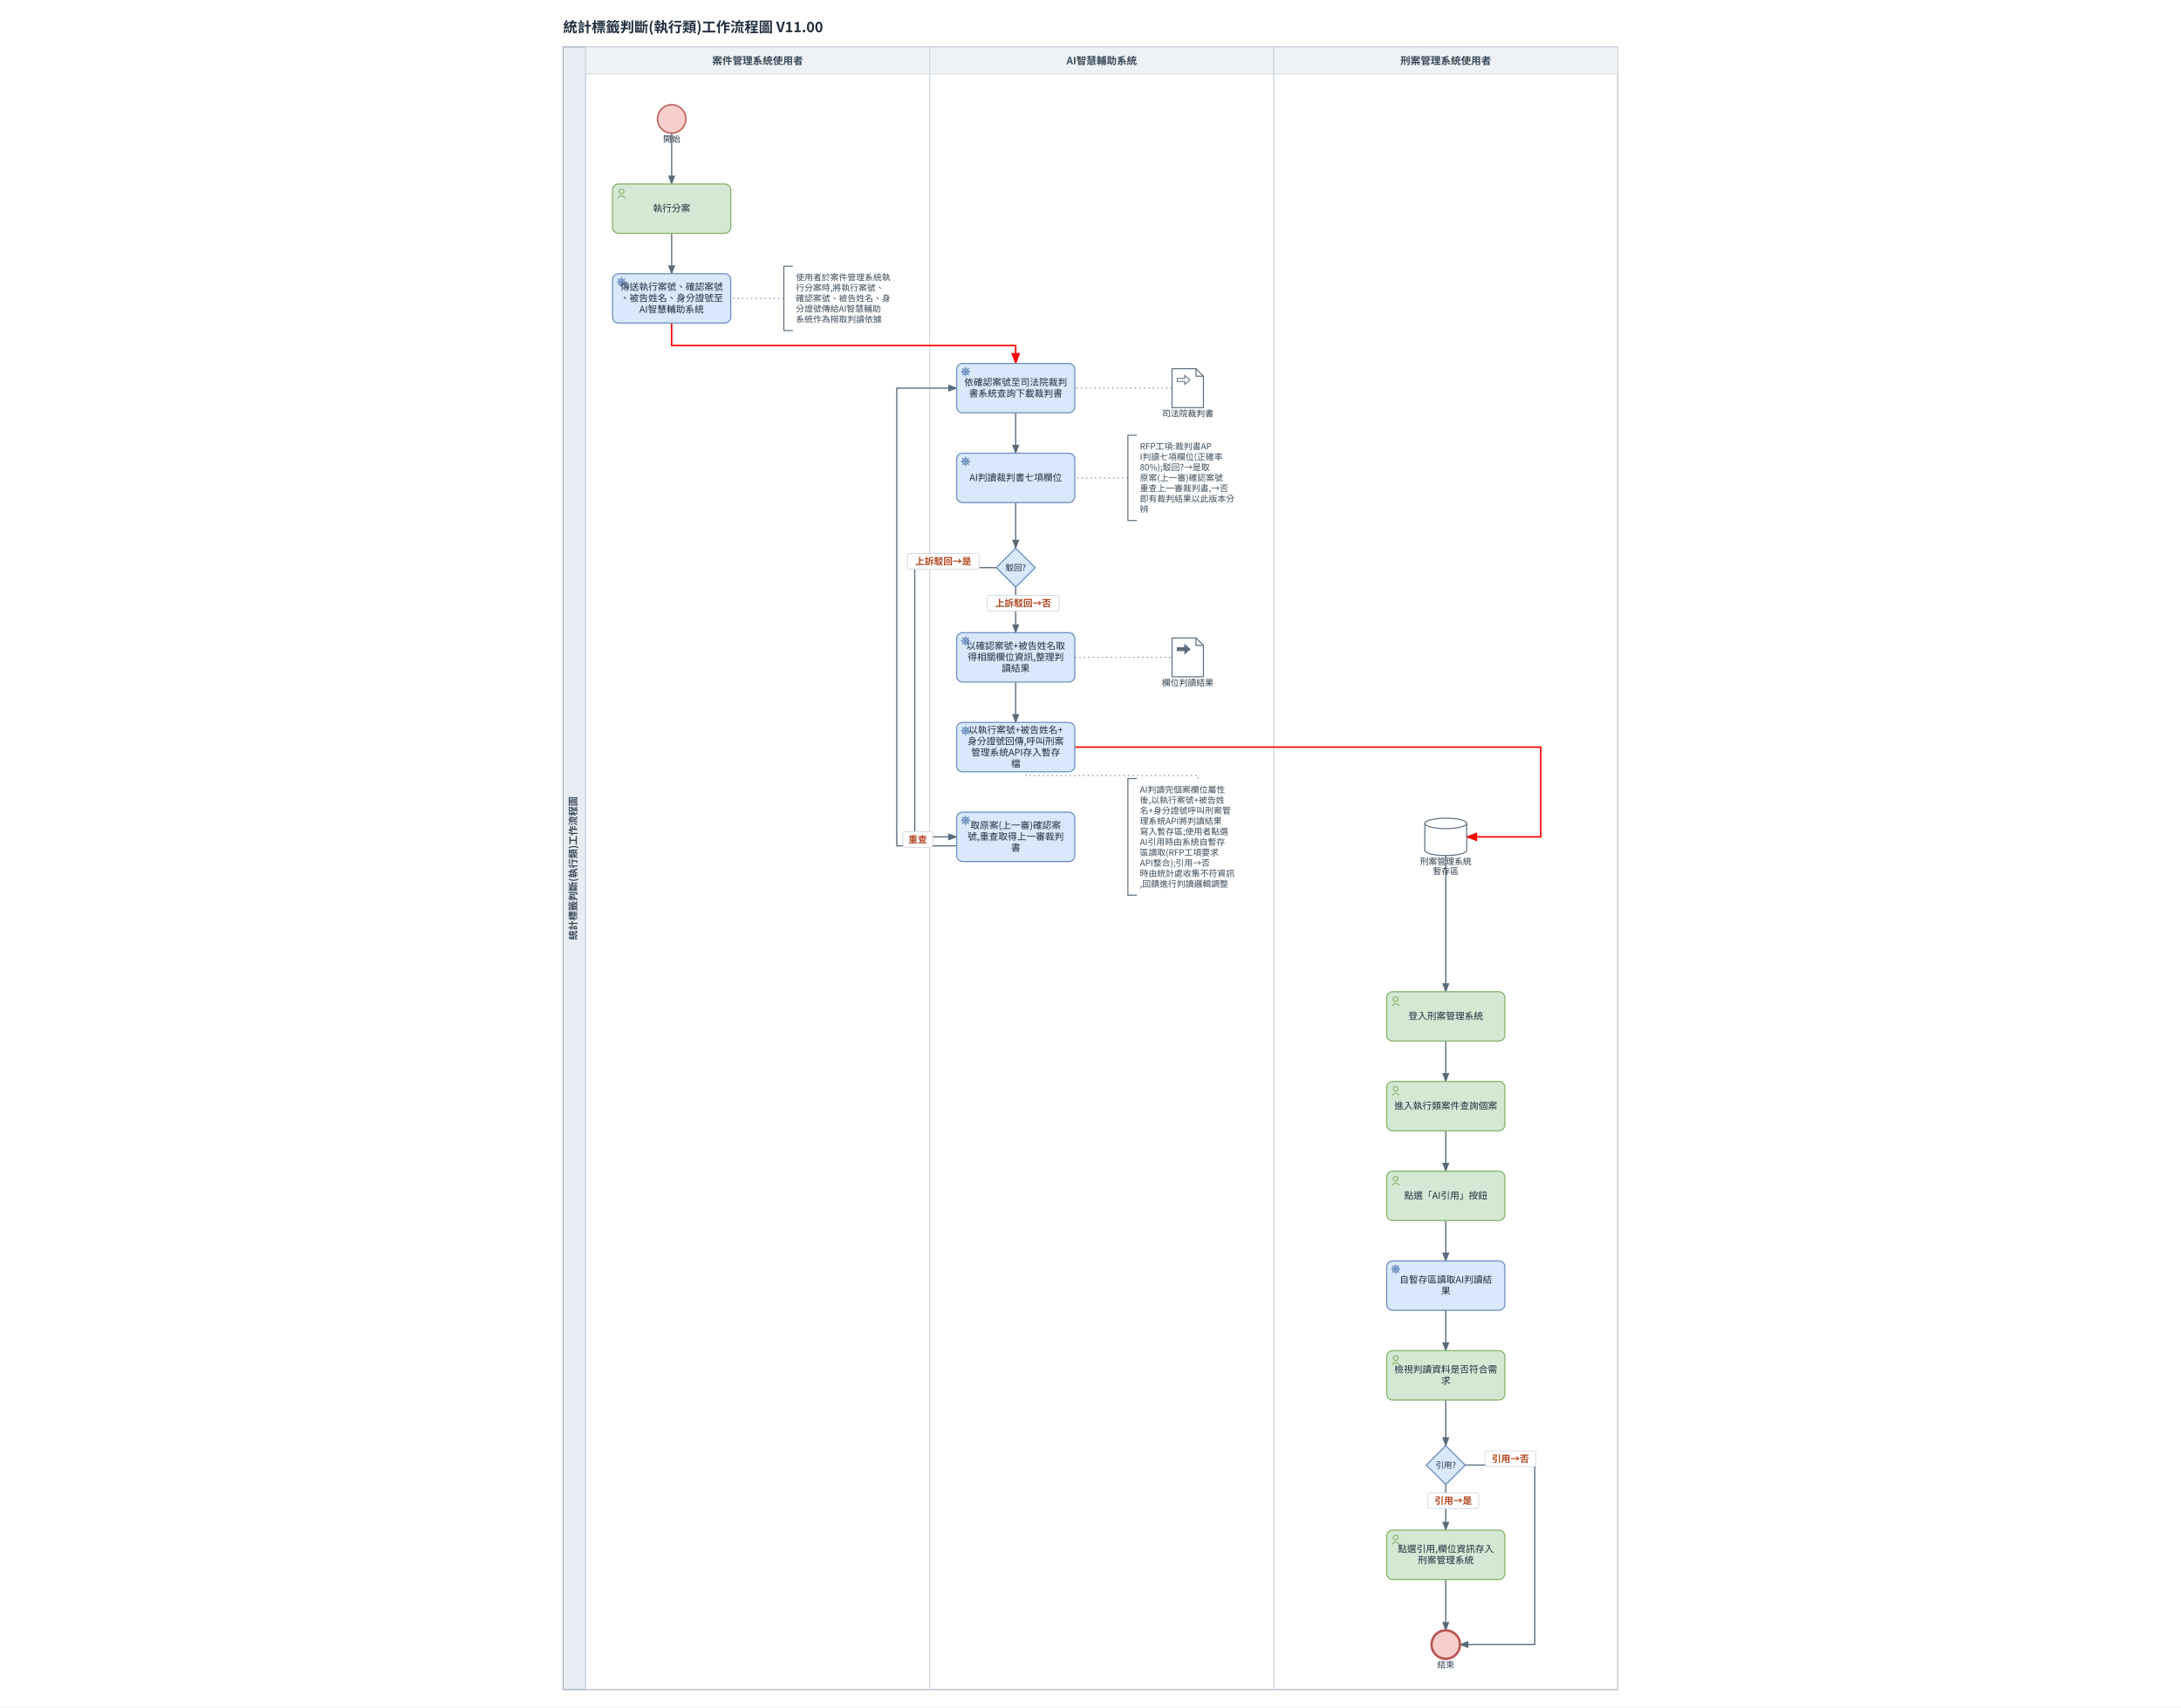
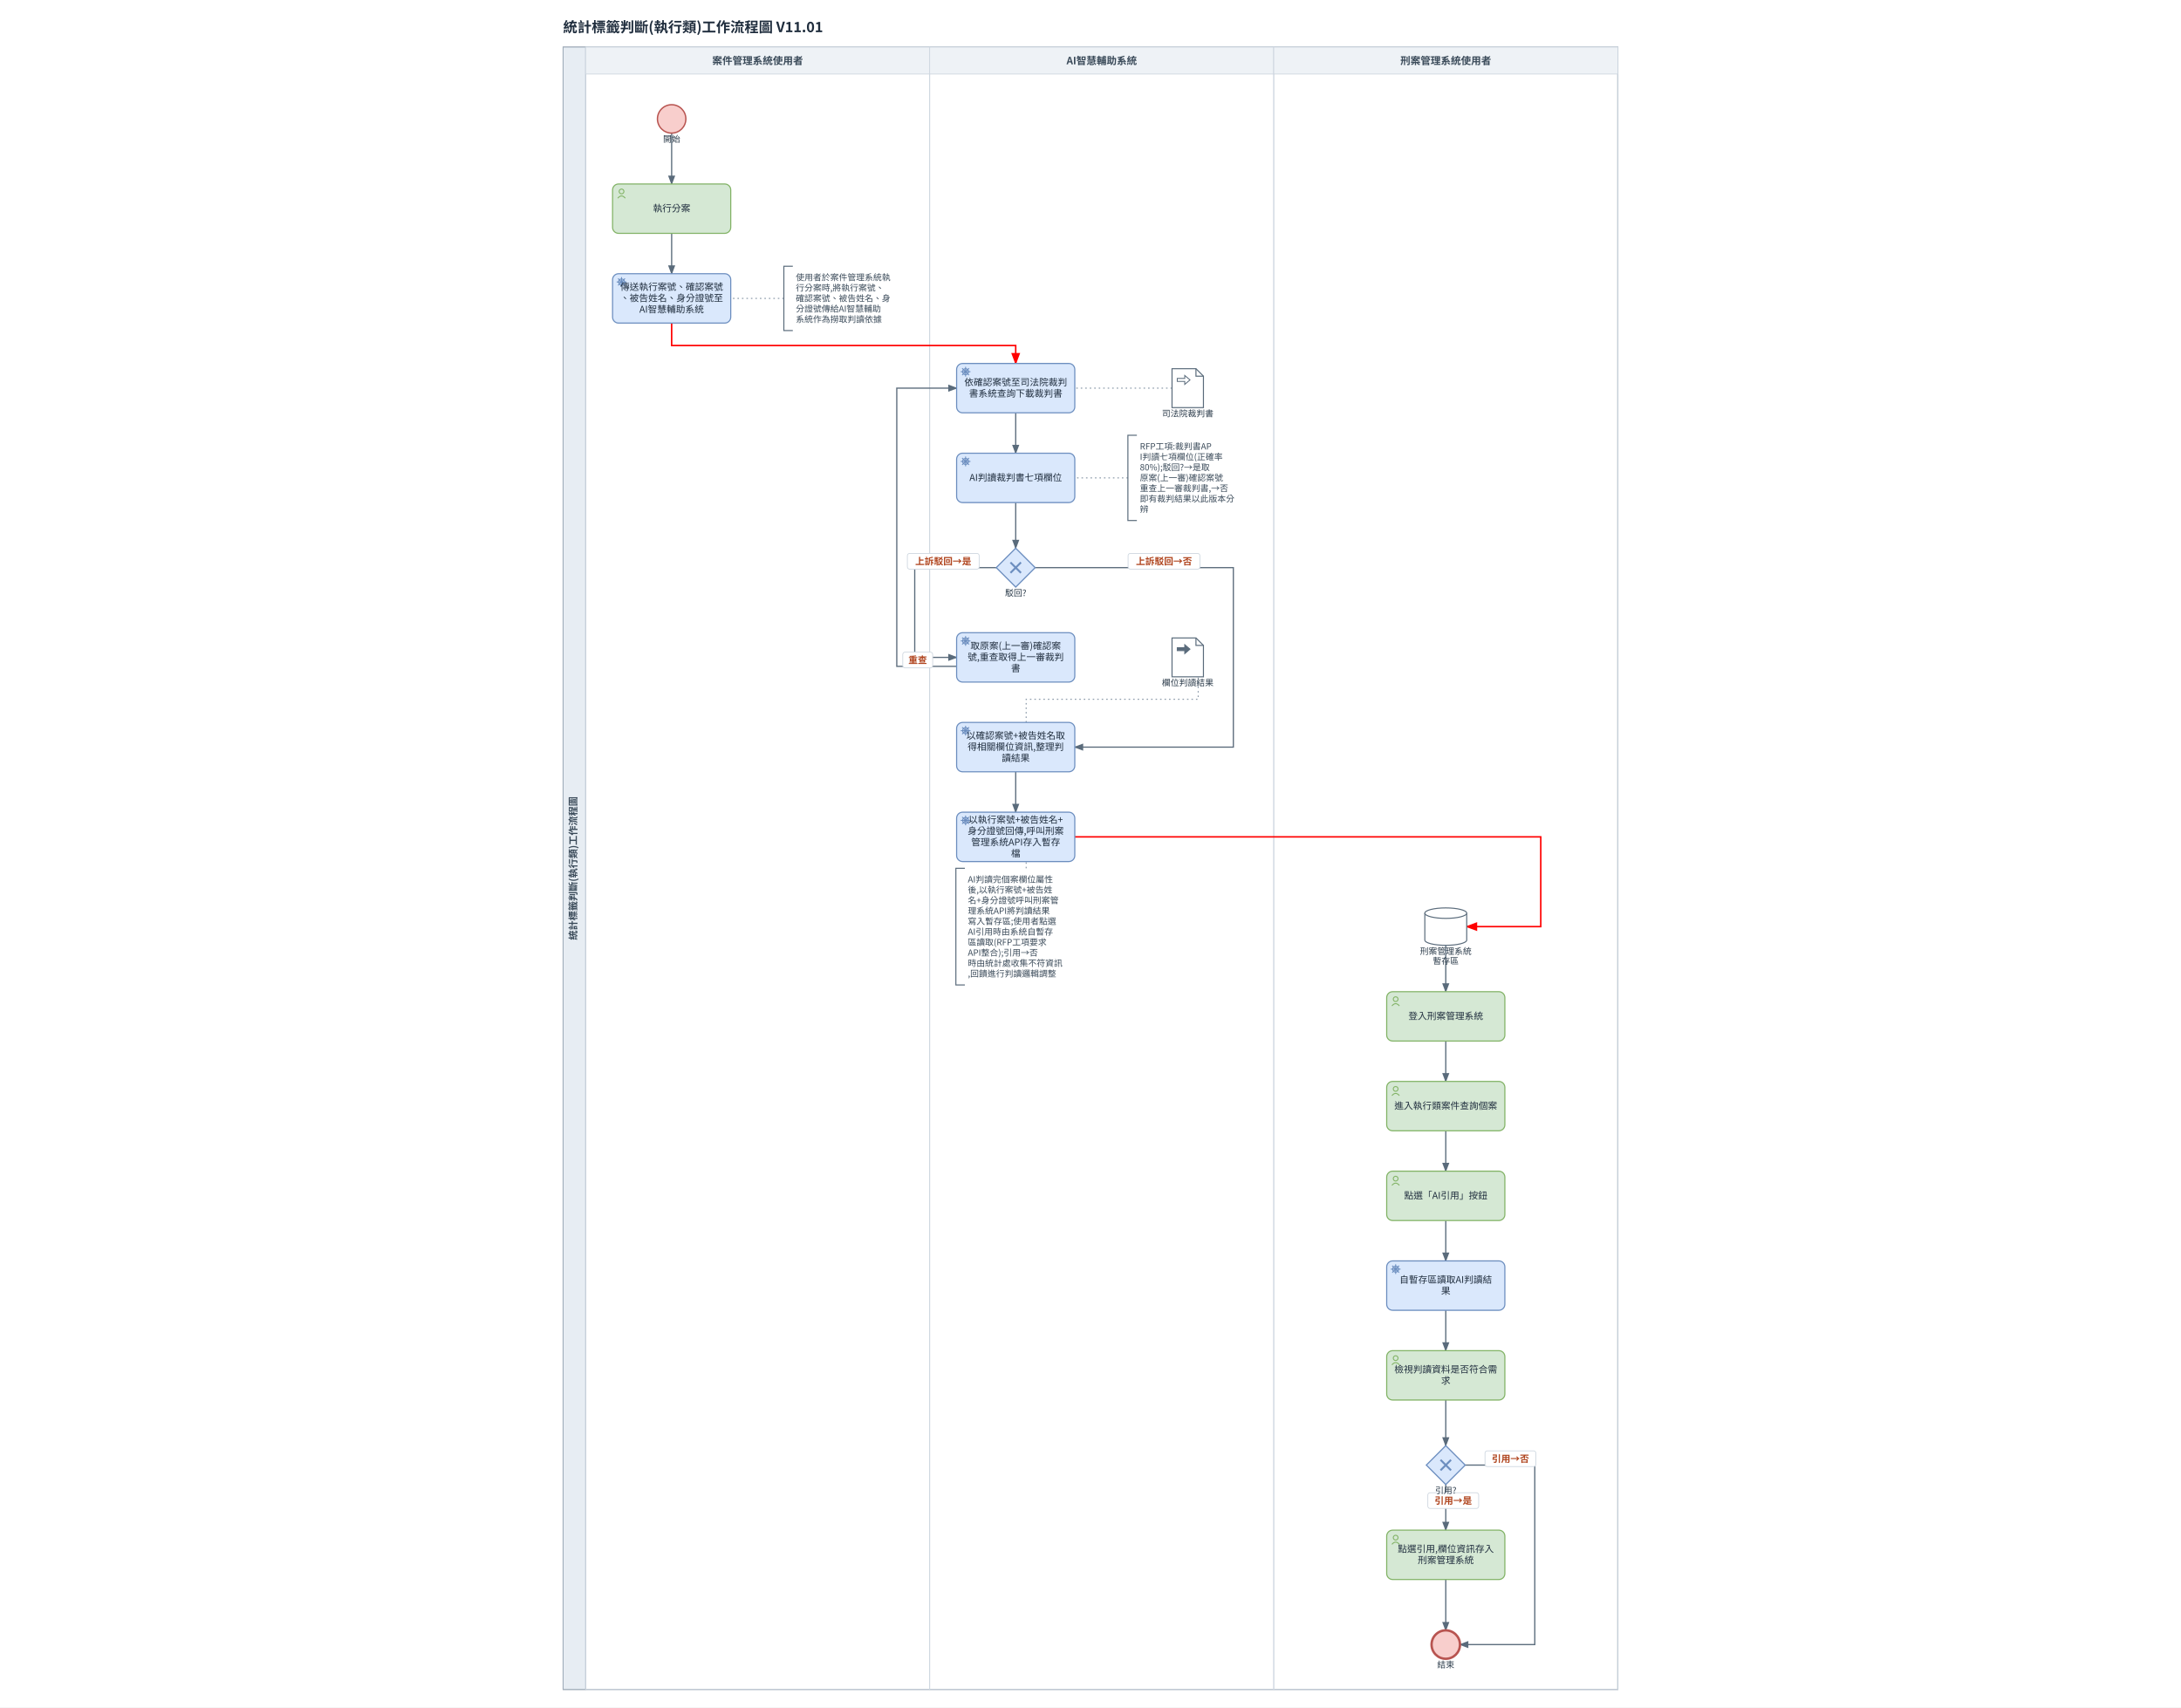
- <svg xmlns="http://www.w3.org/2000/svg" role="img" aria-label="統計標籤判斷(執行類)工作流程圖 V11.00" viewBox="-613 7 2916 2283" data-pad="capped" font-family="Microsoft JhengHei, PingFang TC, Noto Sans CJK TC, sans-serif">
+ <svg xmlns="http://www.w3.org/2000/svg" role="img" aria-label="統計標籤判斷(執行類)工作流程圖 V11.01" viewBox="-613 7 2916 2283" data-pad="capped" font-family="Microsoft JhengHei, PingFang TC, Noto Sans CJK TC, sans-serif">
  <rect x="-613" y="7" width="2916" height="2283" fill="#ffffff" />
-   <text x="140" y="50" font-size="19" font-weight="bold" fill="#1f2d3d">統計標籤判斷(執行類)工作流程圖 V11.00</text>
+   <text x="140" y="50" font-size="19" font-weight="bold" fill="#1f2d3d">統計標籤判斷(執行類)工作流程圖 V11.01</text>
  <defs>
    <marker id="arr" markerWidth="9" markerHeight="9" refX="7" refY="3" orient="auto" markerUnits="strokeWidth">
      <path d="M0,0 L8,3 L0,6 Z" fill="#5a6b7b" />
    </marker>
    <marker id="arrR" markerWidth="9" markerHeight="9" refX="7" refY="3" orient="auto" markerUnits="strokeWidth">
      <path d="M0,0 L8,3 L0,6 Z" fill="#FF0000" />
    </marker>
    <marker id="mfarr" markerWidth="11" markerHeight="11" refX="8" refY="4" orient="auto" markerUnits="strokeWidth">
      <path d="M0,0 L8,4 L0,8" fill="none" stroke="#6b7b8b" stroke-width="1.3" />
    </marker>
    <marker id="mfdot" markerWidth="10" markerHeight="10" refX="5" refY="5" orient="auto" markerUnits="strokeWidth">
      <circle cx="5" cy="5" r="3.2" fill="#fff" stroke="#6b7b8b" stroke-width="1.3" />
    </marker>
  </defs>
  <rect x="140" y="70" width="1410" height="2196" fill="none" stroke="#9aa7b4" stroke-width="1.5" />
  <rect x="140" y="70" width="30" height="2196" fill="#e7edf3" stroke="#9aa7b4" />
  <text x="158" y="1168.0" font-size="13" font-weight="bold" fill="#3a4a59" text-anchor="middle" transform="rotate(-90 158 1168.0)">統計標籤判斷(執行類)工作流程圖</text>
  <rect x="170" y="70" width="460" height="2196" fill="none" stroke="#cdd6df" />
  <rect x="170" y="70" width="460" height="36" fill="#eef2f6" stroke="#cdd6df" />
  <text x="400.0" y="93" font-size="13.5" font-weight="bold" fill="#3a4a59" text-anchor="middle">案件管理系統使用者</text>
  <rect x="630" y="70" width="460" height="2196" fill="none" stroke="#cdd6df" />
  <rect x="630" y="70" width="460" height="36" fill="#eef2f6" stroke="#cdd6df" />
  <text x="860.0" y="93" font-size="13.5" font-weight="bold" fill="#3a4a59" text-anchor="middle">AI智慧輔助系統</text>
  <rect x="1090" y="70" width="460" height="2196" fill="none" stroke="#cdd6df" />
  <rect x="1090" y="70" width="460" height="36" fill="#eef2f6" stroke="#cdd6df" />
  <text x="1320.0" y="93" font-size="13.5" font-weight="bold" fill="#3a4a59" text-anchor="middle">刑案管理系統使用者</text>
  <path d="M285,185 L285,253" fill="none" stroke="#5a6b7b" stroke-width="1.6" marker-end="url(#arr)" />
  <path d="M285,319 L285,373" fill="none" stroke="#5a6b7b" stroke-width="1.6" marker-end="url(#arr)" />
  <path d="M285,439 L285,469 L745,469 L745,493" fill="none" stroke="#FF0000" stroke-width="2" marker-end="url(#arrR)" />
  <path d="M745,559 L745,613" fill="none" stroke="#5a6b7b" stroke-width="1.6" marker-end="url(#arr)" />
  <path d="M745,679 L745,740" fill="none" stroke="#5a6b7b" stroke-width="1.6" marker-end="url(#arr)" />
-   <path d="M719,766 L610,766 L610,1126 L666,1126" fill="none" stroke="#5a6b7b" stroke-width="1.6" marker-end="url(#arr)" />
+   <path d="M719,766 L610,766 L610,886 L666,886" fill="none" stroke="#5a6b7b" stroke-width="1.6" marker-end="url(#arr)" />
  <rect x="600.15" y="747.0" width="96" height="21" fill="#fff" stroke="#cdd6df" rx="3" />
  <text x="648.15" y="762.0" font-size="12.5" fill="#b0451f" text-anchor="middle" font-weight="bold">上訴駁回→是</text>
-   <path d="M666,1138 L586,1138 L586,526 L666,526" fill="none" stroke="#5a6b7b" stroke-width="1.6" marker-end="url(#arr)" />
-   <rect x="594.0" y="1119" width="40" height="21" fill="#fff" stroke="#cdd6df" rx="3" />
-   <text x="614.0" y="1134" font-size="12.5" fill="#b0451f" text-anchor="middle" font-weight="bold">重查</text>
-   <path d="M745,792 L745,853" fill="none" stroke="#5a6b7b" stroke-width="1.6" marker-end="url(#arr)" />
-   <rect x="707.0" y="803" width="96" height="21" fill="#fff" stroke="#cdd6df" rx="3" />
-   <text x="755.0" y="818" font-size="12.5" fill="#b0451f" text-anchor="middle" font-weight="bold">上訴駁回→否</text>
-   <path d="M745,919 L745,973" fill="none" stroke="#5a6b7b" stroke-width="1.6" marker-end="url(#arr)" />
-   <path d="M824,1006 L1447,1006 L1447,1126 L1348,1126" fill="none" stroke="#FF0000" stroke-width="2" marker-end="url(#arrR)" />
-   <path d="M1320,1151 L1320,1333" fill="none" stroke="#5a6b7b" stroke-width="1.6" marker-end="url(#arr)" />
+   <path d="M666,898 L586,898 L586,526 L666,526" fill="none" stroke="#5a6b7b" stroke-width="1.6" marker-end="url(#arr)" />
+   <rect x="594.0" y="879" width="40" height="21" fill="#fff" stroke="#cdd6df" rx="3" />
+   <text x="614.0" y="894" font-size="12.5" fill="#b0451f" text-anchor="middle" font-weight="bold">重查</text>
+   <path d="M771,766 L1036,766 L1036,1006 L824,1006" fill="none" stroke="#5a6b7b" stroke-width="1.6" marker-end="url(#arr)" />
+   <rect x="895.25" y="747.0" width="96" height="21" fill="#fff" stroke="#cdd6df" rx="3" />
+   <text x="943.25" y="762.0" font-size="12.5" fill="#b0451f" text-anchor="middle" font-weight="bold">上訴駁回→否</text>
+   <path d="M745,1039 L745,1093" fill="none" stroke="#5a6b7b" stroke-width="1.6" marker-end="url(#arr)" />
+   <path d="M824,1126 L1447,1126 L1447,1246 L1348,1246" fill="none" stroke="#FF0000" stroke-width="2" marker-end="url(#arrR)" />
+   <path d="M1320,1271 L1320,1333" fill="none" stroke="#5a6b7b" stroke-width="1.6" marker-end="url(#arr)" />
  <path d="M1320,1399 L1320,1453" fill="none" stroke="#5a6b7b" stroke-width="1.6" marker-end="url(#arr)" />
  <path d="M1320,1519 L1320,1573" fill="none" stroke="#5a6b7b" stroke-width="1.6" marker-end="url(#arr)" />
  <path d="M1320,1639 L1320,1693" fill="none" stroke="#5a6b7b" stroke-width="1.6" marker-end="url(#arr)" />
  <path d="M1320,1759 L1320,1813" fill="none" stroke="#5a6b7b" stroke-width="1.6" marker-end="url(#arr)" />
  <path d="M1320,1879 L1320,1940" fill="none" stroke="#5a6b7b" stroke-width="1.6" marker-end="url(#arr)" />
  <path d="M1320,1992 L1320,2053" fill="none" stroke="#5a6b7b" stroke-width="1.6" marker-end="url(#arr)" />
  <rect x="1296.0" y="2003" width="68" height="21" fill="#fff" stroke="#cdd6df" rx="3" />
  <text x="1330.0" y="2018" font-size="12.5" fill="#b0451f" text-anchor="middle" font-weight="bold">引用→是</text>
  <path d="M1346,1966 L1439,1966 L1439,2206 L1339,2206" fill="none" stroke="#5a6b7b" stroke-width="1.6" marker-end="url(#arr)" />
  <rect x="1372.45" y="1947.0" width="68" height="21" fill="#fff" stroke="#cdd6df" rx="3" />
  <text x="1406.45" y="1962.0" font-size="12.5" fill="#b0451f" text-anchor="middle" font-weight="bold">引用→否</text>
  <path d="M1320,2119 L1320,2187" fill="none" stroke="#5a6b7b" stroke-width="1.6" marker-end="url(#arr)" />
  <path d="M954,526 L824,526" fill="none" stroke="#8a99a8" stroke-width="1.4" stroke-dasharray="2,4" />
-   <path d="M824,886 L954,886" fill="none" stroke="#8a99a8" stroke-width="1.4" stroke-dasharray="2,4" />
+   <path d="M759,973 L759,942 L989,942 L989,912" fill="none" stroke="#8a99a8" stroke-width="1.4" stroke-dasharray="2,4" />
  <path d="M435,406 L364,406" fill="none" stroke="#8a99a8" stroke-width="1.4" stroke-dasharray="2,4" />
-   <path d="M989,1048 L989,1044 L759,1044 L759,1039" fill="none" stroke="#8a99a8" stroke-width="1.4" stroke-dasharray="2,4" />
+   <path d="M759,1168 L759,1159" fill="none" stroke="#8a99a8" stroke-width="1.4" stroke-dasharray="2,4" />
  <path d="M895,646 L824,646" fill="none" stroke="#8a99a8" stroke-width="1.4" stroke-dasharray="2,4" />
  <circle cx="285.0" cy="166.0" r="19.0" fill="#f8cecc" stroke="#b85450" stroke-width="1.8" />
  <text x="285.0" y="197" font-size="11.5" fill="#2a3a49" text-anchor="middle">開始</text>
  <rect x="206" y="253" width="158" height="66" rx="8" fill="#d5e8d4" stroke="#82b366" stroke-width="1.5" />
  <circle cx="218" cy="263" r="3.2" fill="none" stroke="#82b366" stroke-width="1.3" />
  <path d="M213,272 Q218,266 223,272" fill="none" stroke="#82b366" stroke-width="1.3" />
  <text x="285.0" y="290.0" font-size="12.5" fill="#1f2d3d" text-anchor="middle">執行分案</text>
  <rect x="206" y="373" width="158" height="66" rx="8" fill="#dae8fc" stroke="#6c8ebf" stroke-width="1.5" />
  <circle cx="218" cy="384" r="4" fill="none" stroke="#6c8ebf" stroke-width="1.3" />
  <path d="M218,384 l6.5,0.0 M218,384 l-6.5,0.0 M218,384 l0.0,6.5 M218,384 l0.0,-6.5 M218,384 l4.595,4.595 M218,384 l-4.595,4.595 M218,384 l4.595,-4.595 M218,384 l-4.595,-4.595 " stroke="#6c8ebf" stroke-width="1.3" fill="none" />
  <text x="285.0" y="395.0" font-size="12.5" fill="#1f2d3d" text-anchor="middle">傳送執行案號、確認案號</text>
  <text x="285.0" y="410.0" font-size="12.5" fill="#1f2d3d" text-anchor="middle">、被告姓名、身分證號至</text>
  <text x="285.0" y="425.0" font-size="12.5" fill="#1f2d3d" text-anchor="middle">AI智慧輔助系統</text>
  <rect x="666" y="493" width="158" height="66" rx="8" fill="#dae8fc" stroke="#6c8ebf" stroke-width="1.5" />
  <circle cx="678" cy="504" r="4" fill="none" stroke="#6c8ebf" stroke-width="1.3" />
  <path d="M678,504 l6.5,0.0 M678,504 l-6.5,0.0 M678,504 l0.0,6.5 M678,504 l0.0,-6.5 M678,504 l4.595,4.595 M678,504 l-4.595,4.595 M678,504 l4.595,-4.595 M678,504 l-4.595,-4.595 " stroke="#6c8ebf" stroke-width="1.3" fill="none" />
  <text x="745.0" y="522.5" font-size="12.5" fill="#1f2d3d" text-anchor="middle">依確認案號至司法院裁判</text>
  <text x="745.0" y="537.5" font-size="12.5" fill="#1f2d3d" text-anchor="middle">書系統查詢下載裁判書</text>
  <rect x="666" y="613" width="158" height="66" rx="8" fill="#dae8fc" stroke="#6c8ebf" stroke-width="1.5" />
  <circle cx="678" cy="624" r="4" fill="none" stroke="#6c8ebf" stroke-width="1.3" />
  <path d="M678,624 l6.5,0.0 M678,624 l-6.5,0.0 M678,624 l0.0,6.5 M678,624 l0.0,-6.5 M678,624 l4.595,4.595 M678,624 l-4.595,4.595 M678,624 l4.595,-4.595 M678,624 l-4.595,-4.595 " stroke="#6c8ebf" stroke-width="1.3" fill="none" />
  <text x="745.0" y="650.0" font-size="12.5" fill="#1f2d3d" text-anchor="middle">AI判讀裁判書七項欄位</text>
  <polygon points="745.0,740 771,766.0 745.0,792 719,766.0" fill="#dae8fc" stroke="#6c8ebf" stroke-width="1.6" />
-   <text x="745.0" y="770.0" font-size="11" fill="#1f2d3d" text-anchor="middle">駁回?</text>
+   <path d="M738.0,759.0 L752.0,773.0 M738.0,773.0 L752.0,759.0" stroke="#6c8ebf" stroke-width="2.6" fill="none" />
+   <text x="745.0" y="804" font-size="11.5" fill="#2a3a49" text-anchor="middle">駁回?</text>
+   <rect x="666" y="853" width="158" height="66" rx="8" fill="#dae8fc" stroke="#6c8ebf" stroke-width="1.5" />
+   <circle cx="678" cy="864" r="4" fill="none" stroke="#6c8ebf" stroke-width="1.3" />
+   <path d="M678,864 l6.5,0.0 M678,864 l-6.5,0.0 M678,864 l0.0,6.5 M678,864 l0.0,-6.5 M678,864 l4.595,4.595 M678,864 l-4.595,4.595 M678,864 l4.595,-4.595 M678,864 l-4.595,-4.595 " stroke="#6c8ebf" stroke-width="1.3" fill="none" />
+   <text x="745.0" y="875.0" font-size="12.5" fill="#1f2d3d" text-anchor="middle">取原案(上一審)確認案</text>
+   <text x="745.0" y="890.0" font-size="12.5" fill="#1f2d3d" text-anchor="middle">號,重查取得上一審裁判</text>
+   <text x="745.0" y="905.0" font-size="12.5" fill="#1f2d3d" text-anchor="middle">書</text>
+   <rect x="666" y="973" width="158" height="66" rx="8" fill="#dae8fc" stroke="#6c8ebf" stroke-width="1.5" />
+   <circle cx="678" cy="984" r="4" fill="none" stroke="#6c8ebf" stroke-width="1.3" />
+   <path d="M678,984 l6.5,0.0 M678,984 l-6.5,0.0 M678,984 l0.0,6.5 M678,984 l0.0,-6.5 M678,984 l4.595,4.595 M678,984 l-4.595,4.595 M678,984 l4.595,-4.595 M678,984 l-4.595,-4.595 " stroke="#6c8ebf" stroke-width="1.3" fill="none" />
+   <text x="745.0" y="995.0" font-size="12.5" fill="#1f2d3d" text-anchor="middle">以確認案號+被告姓名取</text>
+   <text x="745.0" y="1010.0" font-size="12.5" fill="#1f2d3d" text-anchor="middle">得相關欄位資訊,整理判</text>
+   <text x="745.0" y="1025.0" font-size="12.5" fill="#1f2d3d" text-anchor="middle">讀結果</text>
  <rect x="666" y="1093" width="158" height="66" rx="8" fill="#dae8fc" stroke="#6c8ebf" stroke-width="1.5" />
  <circle cx="678" cy="1104" r="4" fill="none" stroke="#6c8ebf" stroke-width="1.3" />
  <path d="M678,1104 l6.5,0.0 M678,1104 l-6.5,0.0 M678,1104 l0.0,6.5 M678,1104 l0.0,-6.5 M678,1104 l4.595,4.595 M678,1104 l-4.595,4.595 M678,1104 l4.595,-4.595 M678,1104 l-4.595,-4.595 " stroke="#6c8ebf" stroke-width="1.3" fill="none" />
-   <text x="745.0" y="1115.0" font-size="12.5" fill="#1f2d3d" text-anchor="middle">取原案(上一審)確認案</text>
-   <text x="745.0" y="1130.0" font-size="12.5" fill="#1f2d3d" text-anchor="middle">號,重查取得上一審裁判</text>
-   <text x="745.0" y="1145.0" font-size="12.5" fill="#1f2d3d" text-anchor="middle">書</text>
-   <rect x="666" y="853" width="158" height="66" rx="8" fill="#dae8fc" stroke="#6c8ebf" stroke-width="1.5" />
-   <circle cx="678" cy="864" r="4" fill="none" stroke="#6c8ebf" stroke-width="1.3" />
-   <path d="M678,864 l6.5,0.0 M678,864 l-6.5,0.0 M678,864 l0.0,6.5 M678,864 l0.0,-6.5 M678,864 l4.595,4.595 M678,864 l-4.595,4.595 M678,864 l4.595,-4.595 M678,864 l-4.595,-4.595 " stroke="#6c8ebf" stroke-width="1.3" fill="none" />
-   <text x="745.0" y="875.0" font-size="12.5" fill="#1f2d3d" text-anchor="middle">以確認案號+被告姓名取</text>
-   <text x="745.0" y="890.0" font-size="12.5" fill="#1f2d3d" text-anchor="middle">得相關欄位資訊,整理判</text>
-   <text x="745.0" y="905.0" font-size="12.5" fill="#1f2d3d" text-anchor="middle">讀結果</text>
-   <rect x="666" y="973" width="158" height="66" rx="8" fill="#dae8fc" stroke="#6c8ebf" stroke-width="1.5" />
-   <circle cx="678" cy="984" r="4" fill="none" stroke="#6c8ebf" stroke-width="1.3" />
-   <path d="M678,984 l6.5,0.0 M678,984 l-6.5,0.0 M678,984 l0.0,6.5 M678,984 l0.0,-6.5 M678,984 l4.595,4.595 M678,984 l-4.595,4.595 M678,984 l4.595,-4.595 M678,984 l-4.595,-4.595 " stroke="#6c8ebf" stroke-width="1.3" fill="none" />
-   <text x="745.0" y="987.5" font-size="12.5" fill="#1f2d3d" text-anchor="middle">以執行案號+被告姓名+</text>
-   <text x="745.0" y="1002.5" font-size="12.5" fill="#1f2d3d" text-anchor="middle">身分證號回傳,呼叫刑案</text>
-   <text x="745.0" y="1017.5" font-size="12.5" fill="#1f2d3d" text-anchor="middle">管理系統API存入暫存</text>
-   <text x="745.0" y="1032.5" font-size="12.5" fill="#1f2d3d" text-anchor="middle">檔</text>
-   <path d="M1292,1108 L1292,1144 A28.0,7 0 0 0 1348,1144 L1348,1108" fill="#ffffff" stroke="#5a6b7b" stroke-width="1.4" />
-   <ellipse cx="1320.0" cy="1108" rx="28.0" ry="7" fill="#ffffff" stroke="#5a6b7b" stroke-width="1.4" />
-   <text x="1320.0" y="1163" font-size="11.5" fill="#2a3a49" text-anchor="middle">刑案管理系統</text>
-   <text x="1320.0" y="1176" font-size="11.5" fill="#2a3a49" text-anchor="middle">暫存區</text>
+   <text x="745.0" y="1107.5" font-size="12.5" fill="#1f2d3d" text-anchor="middle">以執行案號+被告姓名+</text>
+   <text x="745.0" y="1122.5" font-size="12.5" fill="#1f2d3d" text-anchor="middle">身分證號回傳,呼叫刑案</text>
+   <text x="745.0" y="1137.5" font-size="12.5" fill="#1f2d3d" text-anchor="middle">管理系統API存入暫存</text>
+   <text x="745.0" y="1152.5" font-size="12.5" fill="#1f2d3d" text-anchor="middle">檔</text>
+   <path d="M1292,1228 L1292,1264 A28.0,7 0 0 0 1348,1264 L1348,1228" fill="#ffffff" stroke="#5a6b7b" stroke-width="1.4" />
+   <ellipse cx="1320.0" cy="1228" rx="28.0" ry="7" fill="#ffffff" stroke="#5a6b7b" stroke-width="1.4" />
+   <text x="1320.0" y="1283" font-size="11.5" fill="#2a3a49" text-anchor="middle">刑案管理系統</text>
+   <text x="1320.0" y="1296" font-size="11.5" fill="#2a3a49" text-anchor="middle">暫存區</text>
  <rect x="1241" y="1333" width="158" height="66" rx="8" fill="#d5e8d4" stroke="#82b366" stroke-width="1.5" />
  <circle cx="1253" cy="1343" r="3.2" fill="none" stroke="#82b366" stroke-width="1.3" />
  <path d="M1248,1352 Q1253,1346 1258,1352" fill="none" stroke="#82b366" stroke-width="1.3" />
  <text x="1320.0" y="1370.0" font-size="12.5" fill="#1f2d3d" text-anchor="middle">登入刑案管理系統</text>
  <rect x="1241" y="1453" width="158" height="66" rx="8" fill="#d5e8d4" stroke="#82b366" stroke-width="1.5" />
  <circle cx="1253" cy="1463" r="3.2" fill="none" stroke="#82b366" stroke-width="1.3" />
  <path d="M1248,1472 Q1253,1466 1258,1472" fill="none" stroke="#82b366" stroke-width="1.3" />
  <text x="1320.0" y="1490.0" font-size="12.5" fill="#1f2d3d" text-anchor="middle">進入執行類案件查詢個案</text>
  <rect x="1241" y="1573" width="158" height="66" rx="8" fill="#d5e8d4" stroke="#82b366" stroke-width="1.5" />
  <circle cx="1253" cy="1583" r="3.2" fill="none" stroke="#82b366" stroke-width="1.3" />
  <path d="M1248,1592 Q1253,1586 1258,1592" fill="none" stroke="#82b366" stroke-width="1.3" />
  <text x="1320.0" y="1610.0" font-size="12.5" fill="#1f2d3d" text-anchor="middle">點選「AI引用」按鈕</text>
  <rect x="1241" y="1693" width="158" height="66" rx="8" fill="#dae8fc" stroke="#6c8ebf" stroke-width="1.5" />
  <circle cx="1253" cy="1704" r="4" fill="none" stroke="#6c8ebf" stroke-width="1.3" />
  <path d="M1253,1704 l6.5,0.0 M1253,1704 l-6.5,0.0 M1253,1704 l0.0,6.5 M1253,1704 l0.0,-6.5 M1253,1704 l4.595,4.595 M1253,1704 l-4.595,4.595 M1253,1704 l4.595,-4.595 M1253,1704 l-4.595,-4.595 " stroke="#6c8ebf" stroke-width="1.3" fill="none" />
  <text x="1320.0" y="1722.5" font-size="12.5" fill="#1f2d3d" text-anchor="middle">自暫存區讀取AI判讀結</text>
  <text x="1320.0" y="1737.5" font-size="12.5" fill="#1f2d3d" text-anchor="middle">果</text>
  <rect x="1241" y="1813" width="158" height="66" rx="8" fill="#d5e8d4" stroke="#82b366" stroke-width="1.5" />
  <circle cx="1253" cy="1823" r="3.2" fill="none" stroke="#82b366" stroke-width="1.3" />
  <path d="M1248,1832 Q1253,1826 1258,1832" fill="none" stroke="#82b366" stroke-width="1.3" />
  <text x="1320.0" y="1842.5" font-size="12.5" fill="#1f2d3d" text-anchor="middle">檢視判讀資料是否符合需</text>
  <text x="1320.0" y="1857.5" font-size="12.5" fill="#1f2d3d" text-anchor="middle">求</text>
  <polygon points="1320.0,1940 1346,1966.0 1320.0,1992 1294,1966.0" fill="#dae8fc" stroke="#6c8ebf" stroke-width="1.6" />
-   <text x="1320.0" y="1970.0" font-size="11" fill="#1f2d3d" text-anchor="middle">引用?</text>
+   <path d="M1313.0,1959.0 L1327.0,1973.0 M1313.0,1973.0 L1327.0,1959.0" stroke="#6c8ebf" stroke-width="2.6" fill="none" />
+   <text x="1320.0" y="2004" font-size="11.5" fill="#2a3a49" text-anchor="middle">引用?</text>
  <rect x="1241" y="2053" width="158" height="66" rx="8" fill="#d5e8d4" stroke="#82b366" stroke-width="1.5" />
  <circle cx="1253" cy="2063" r="3.2" fill="none" stroke="#82b366" stroke-width="1.3" />
  <path d="M1248,2072 Q1253,2066 1258,2072" fill="none" stroke="#82b366" stroke-width="1.3" />
  <text x="1320.0" y="2082.5" font-size="12.5" fill="#1f2d3d" text-anchor="middle">點選引用,欄位資訊存入</text>
  <text x="1320.0" y="2097.5" font-size="12.5" fill="#1f2d3d" text-anchor="middle">刑案管理系統</text>
  <circle cx="1320.0" cy="2206.0" r="19.0" fill="#f8cecc" stroke="#b85450" stroke-width="3.2" />
  <text x="1320.0" y="2237" font-size="11.5" fill="#2a3a49" text-anchor="middle">結束</text>
  <path d="M954,500 L986,500 L996,510 L996,552 L954,552 Z" fill="#ffffff" stroke="#5a6b7b" stroke-width="1.4" />
  <path d="M986,500 L986,510 L996,510" fill="none" stroke="#5a6b7b" stroke-width="1.4" />
  <path d="M961,513 L971,513 L971,509 L978,515 L971,521 L971,517 L961,517 Z" fill="none" stroke="#5a6b7b" stroke-width="1.2" />
  <text x="975.0" y="564" font-size="11.5" fill="#2a3a49" text-anchor="middle">司法院裁判書</text>
  <path d="M954,860 L986,860 L996,870 L996,912 L954,912 Z" fill="#ffffff" stroke="#5a6b7b" stroke-width="1.4" />
  <path d="M986,860 L986,870 L996,870" fill="none" stroke="#5a6b7b" stroke-width="1.4" />
  <path d="M961,873 L971,873 L971,869 L978,875 L971,881 L971,877 L961,877 Z" fill="#5a6b7b" stroke="#5a6b7b" stroke-width="1.2" />
  <text x="975.0" y="924" font-size="11.5" fill="#2a3a49" text-anchor="middle">欄位判讀結果</text>
  <path d="M447,363 L435,363 L435,449 L447,449" fill="none" stroke="#5a6b7b" stroke-width="1.4" />
  <text x="451" y="382.0" font-size="11.5" fill="#3a4a59">使用者於案件管理系統執</text>
  <text x="451" y="396.0" font-size="11.5" fill="#3a4a59">行分案時,將執行案號、</text>
  <text x="451" y="410.0" font-size="11.5" fill="#3a4a59">確認案號、被告姓名、身</text>
  <text x="451" y="424.0" font-size="11.5" fill="#3a4a59">分證號傳給AI智慧輔助</text>
  <text x="451" y="438.0" font-size="11.5" fill="#3a4a59">系統作為撈取判讀依據</text>
-   <path d="M907,1048 L895,1048 L895,1204 L907,1204" fill="none" stroke="#5a6b7b" stroke-width="1.4" />
-   <text x="911" y="1067.0" font-size="11.5" fill="#3a4a59">AI判讀完個案欄位屬性</text>
-   <text x="911" y="1081.0" font-size="11.5" fill="#3a4a59">後,以執行案號+被告姓</text>
-   <text x="911" y="1095.0" font-size="11.5" fill="#3a4a59">名+身分證號呼叫刑案管</text>
-   <text x="911" y="1109.0" font-size="11.5" fill="#3a4a59">理系統API將判讀結果</text>
-   <text x="911" y="1123.0" font-size="11.5" fill="#3a4a59">寫入暫存區;使用者點選</text>
-   <text x="911" y="1137.0" font-size="11.5" fill="#3a4a59">AI引用時由系統自暫存</text>
-   <text x="911" y="1151.0" font-size="11.5" fill="#3a4a59">區讀取(RFP工項要求</text>
-   <text x="911" y="1165.0" font-size="11.5" fill="#3a4a59">API整合);引用→否</text>
-   <text x="911" y="1179.0" font-size="11.5" fill="#3a4a59">時由統計處收集不符資訊</text>
-   <text x="911" y="1193.0" font-size="11.5" fill="#3a4a59">,回饋進行判讀邏輯調整</text>
+   <path d="M677,1168 L665,1168 L665,1324 L677,1324" fill="none" stroke="#5a6b7b" stroke-width="1.4" />
+   <text x="681" y="1187.0" font-size="11.5" fill="#3a4a59">AI判讀完個案欄位屬性</text>
+   <text x="681" y="1201.0" font-size="11.5" fill="#3a4a59">後,以執行案號+被告姓</text>
+   <text x="681" y="1215.0" font-size="11.5" fill="#3a4a59">名+身分證號呼叫刑案管</text>
+   <text x="681" y="1229.0" font-size="11.5" fill="#3a4a59">理系統API將判讀結果</text>
+   <text x="681" y="1243.0" font-size="11.5" fill="#3a4a59">寫入暫存區;使用者點選</text>
+   <text x="681" y="1257.0" font-size="11.5" fill="#3a4a59">AI引用時由系統自暫存</text>
+   <text x="681" y="1271.0" font-size="11.5" fill="#3a4a59">區讀取(RFP工項要求</text>
+   <text x="681" y="1285.0" font-size="11.5" fill="#3a4a59">API整合);引用→否</text>
+   <text x="681" y="1299.0" font-size="11.5" fill="#3a4a59">時由統計處收集不符資訊</text>
+   <text x="681" y="1313.0" font-size="11.5" fill="#3a4a59">,回饋進行判讀邏輯調整</text>
  <path d="M907,589 L895,589 L895,703 L907,703" fill="none" stroke="#5a6b7b" stroke-width="1.4" />
  <text x="911" y="608.0" font-size="11.5" fill="#3a4a59">RFP工項:裁判書AP</text>
  <text x="911" y="622.0" font-size="11.5" fill="#3a4a59">I判讀七項欄位(正確率</text>
  <text x="911" y="636.0" font-size="11.5" fill="#3a4a59">80%);駁回?→是取</text>
  <text x="911" y="650.0" font-size="11.5" fill="#3a4a59">原案(上一審)確認案號</text>
  <text x="911" y="664.0" font-size="11.5" fill="#3a4a59">重查上一審裁判書,→否</text>
  <text x="911" y="678.0" font-size="11.5" fill="#3a4a59">即有裁判結果以此版本分</text>
  <text x="911" y="692.0" font-size="11.5" fill="#3a4a59">辨</text>
</svg>
